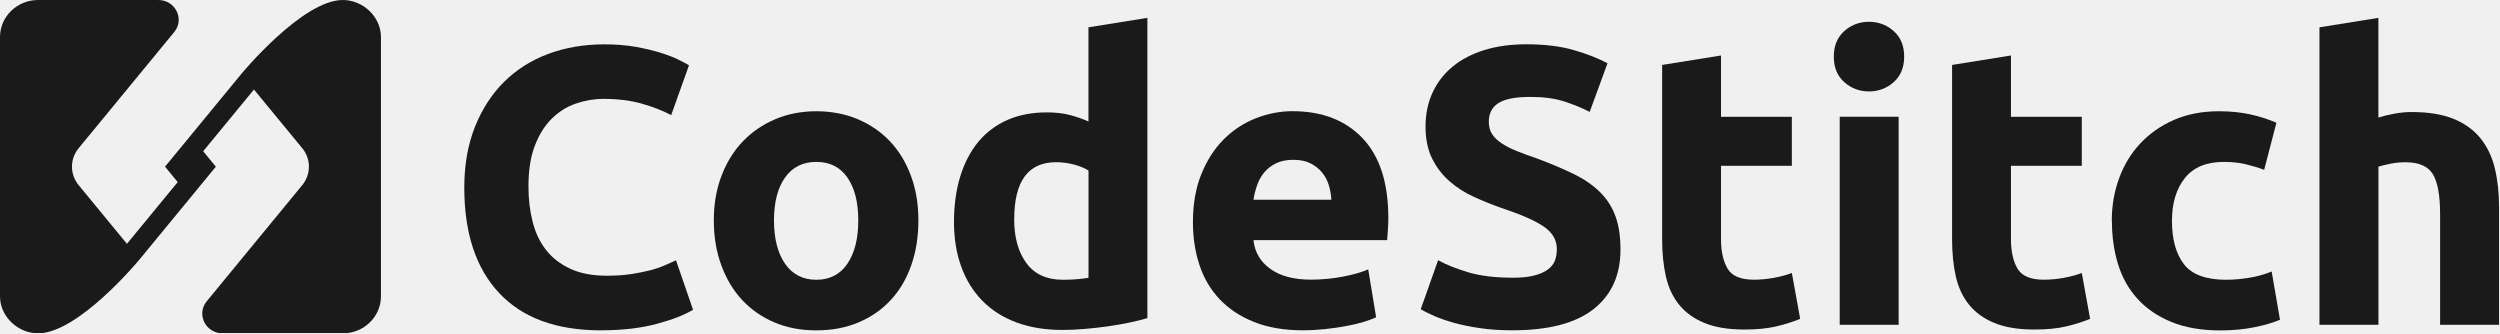
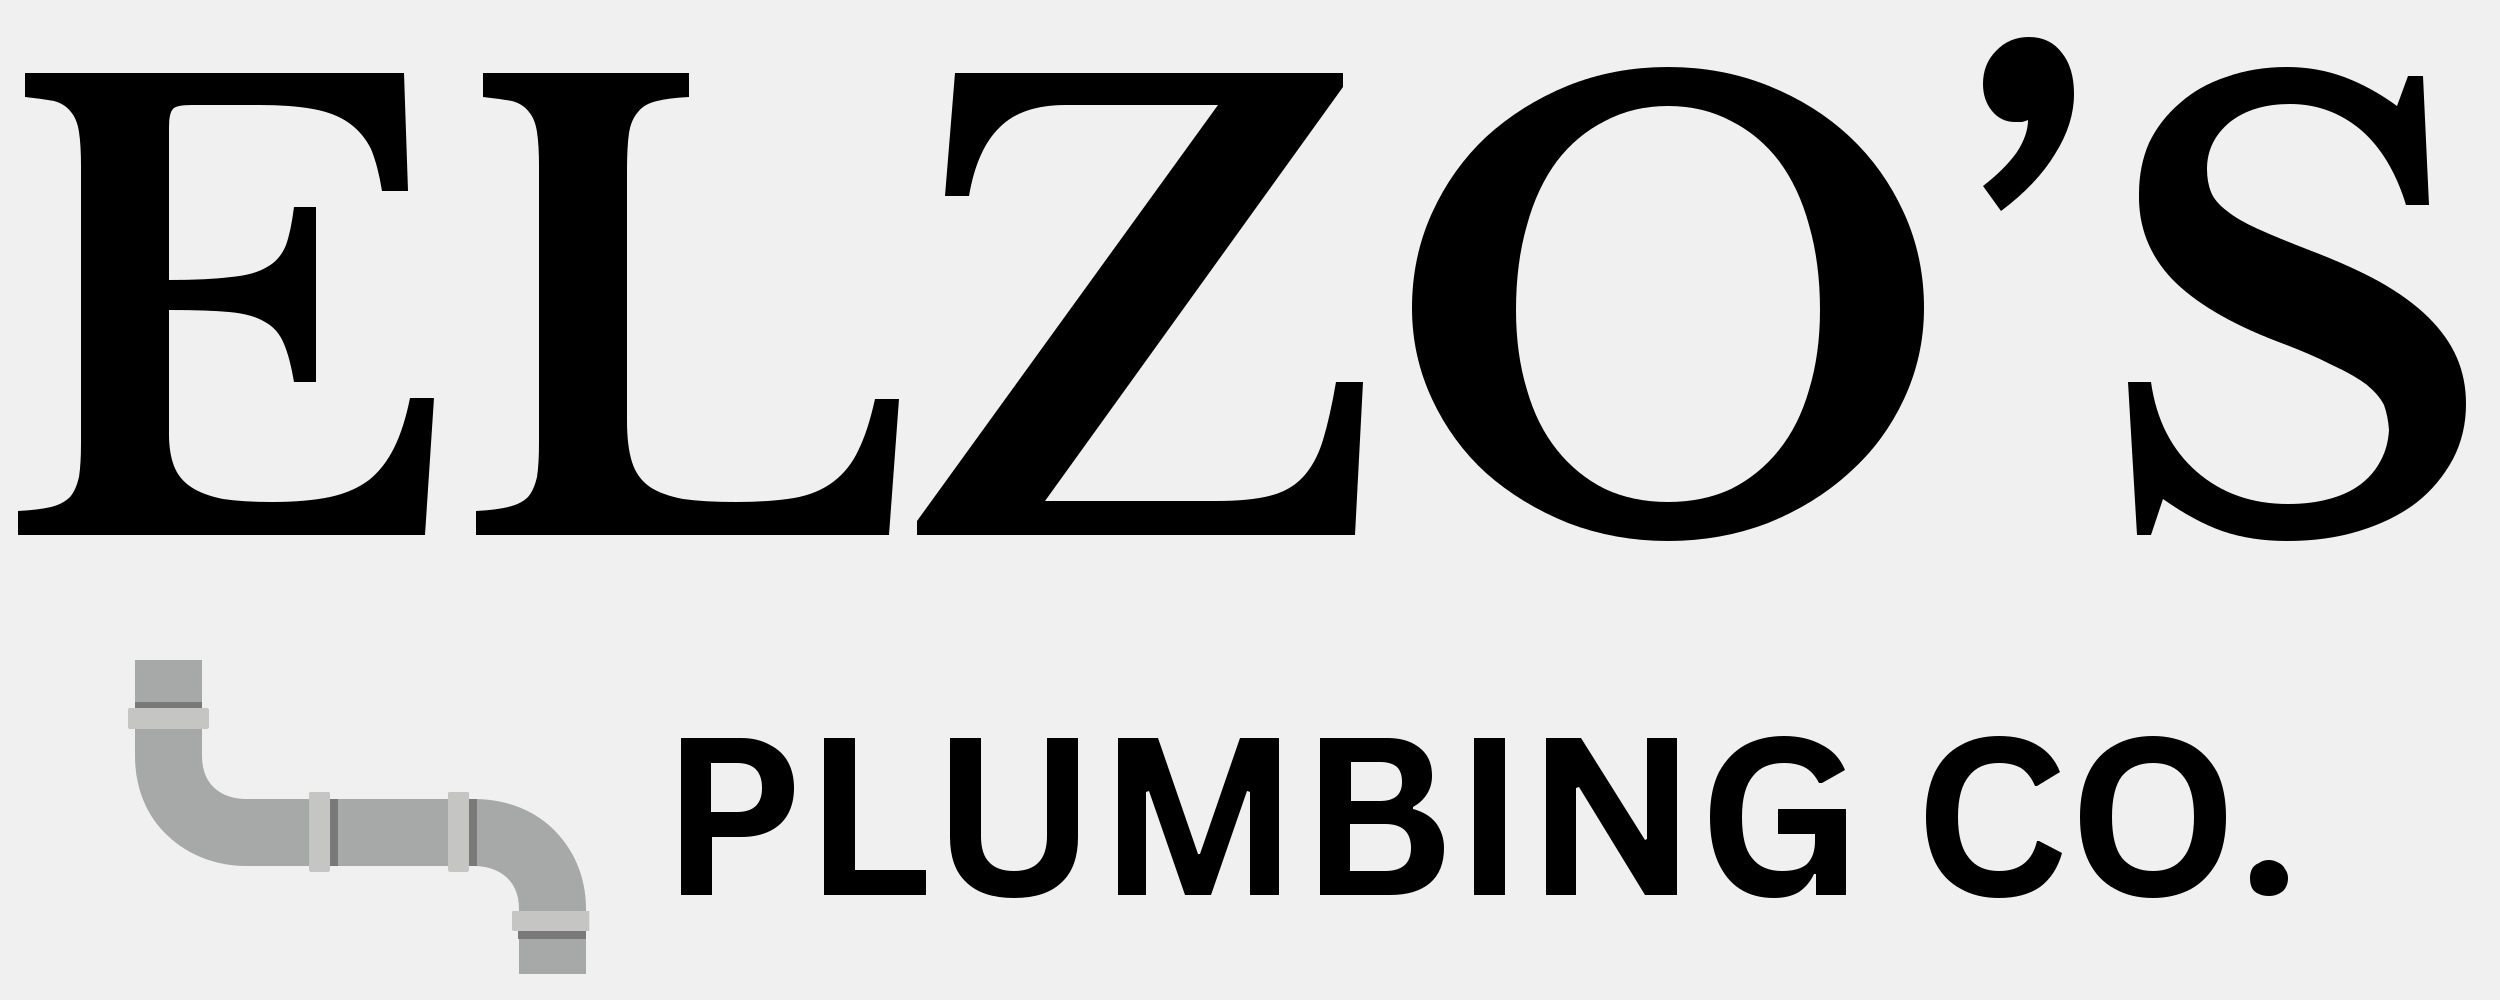
- <svg xmlns="http://www.w3.org/2000/svg" width="210" height="28" viewBox="0 0 210 28" fill="none">
-   <g clip-path="url(#clip0_0_383)">
-     <mask id="mask0_0_383" style="mask-type:luminance" maskUnits="userSpaceOnUse" x="0" y="0" width="210" height="28">
-       <path d="M210 0H0V28H210V0Z" fill="white" />
-     </mask>
-     <g mask="url(#mask0_0_383)">
-       <path d="M28.796 0C25.391 0 20.262 6.22 20.262 6.22L15.998 11.405L13.863 14L14.928 15.295L10.663 20.48L6.609 15.555C5.859 14.645 5.859 13.355 6.609 12.445L14.633 2.695C15.528 1.61 14.733 0 13.298 0H3.2C1.435 0 0 1.395 0 3.11V24.89C0 26.61 1.525 28 3.2 28C6.604 28 11.733 21.78 11.733 21.78L15.998 16.595L18.132 14L17.067 12.705L21.332 7.52L25.386 12.445C26.136 13.355 26.136 14.645 25.386 15.555L17.367 25.305C16.472 26.39 17.267 28 18.702 28H28.8C30.565 28 32 26.605 32 24.89V3.11C32 1.39 30.475 0 28.8 0H28.796Z" fill="#1A1A1A" />
-       <path d="M50.495 27.75C46.75 27.75 43.9 26.71 41.94 24.625C39.98 22.545 39 19.59 39 15.755C39 13.85 39.3 12.15 39.895 10.655C40.495 9.16 41.31 7.895 42.355 6.865C43.395 5.835 44.635 5.055 46.075 4.52C47.515 3.99 49.075 3.725 50.76 3.725C51.735 3.725 52.62 3.795 53.42 3.94C54.215 4.085 54.915 4.25 55.515 4.44C56.115 4.63 56.61 4.82 57.01 5.02C57.41 5.22 57.695 5.375 57.875 5.485L56.38 9.67C55.67 9.295 54.845 8.97 53.905 8.705C52.965 8.44 51.895 8.305 50.7 8.305C49.905 8.305 49.12 8.44 48.355 8.705C47.59 8.97 46.915 9.4 46.33 9.985C45.745 10.57 45.27 11.33 44.92 12.26C44.565 13.19 44.39 14.32 44.39 15.65C44.39 16.715 44.505 17.705 44.74 18.625C44.97 19.545 45.35 20.335 45.87 21C46.39 21.665 47.07 22.19 47.915 22.58C48.755 22.97 49.775 23.16 50.97 23.16C51.725 23.16 52.4 23.115 52.995 23.025C53.595 22.935 54.125 22.83 54.59 22.71C55.055 22.59 55.465 22.45 55.82 22.295C56.175 22.14 56.495 21.995 56.785 21.865L58.215 26.02C57.485 26.465 56.455 26.86 55.125 27.215C53.795 27.57 52.255 27.745 50.505 27.745L50.495 27.75Z" fill="#1A1A1A" />
-       <path d="M77.145 18.515C77.145 19.89 76.945 21.145 76.545 22.285C76.145 23.425 75.57 24.4 74.815 25.21C74.06 26.02 73.16 26.645 72.105 27.085C71.055 27.53 69.875 27.75 68.565 27.75C67.255 27.75 66.11 27.53 65.06 27.085C64.005 26.64 63.105 26.015 62.35 25.21C61.595 24.4 61.01 23.425 60.59 22.285C60.17 21.145 59.96 19.89 59.96 18.515C59.96 17.14 60.175 15.89 60.61 14.76C61.04 13.63 61.64 12.665 62.405 11.87C63.17 11.075 64.075 10.455 65.13 10.01C66.18 9.565 67.33 9.345 68.57 9.345C69.81 9.345 70.99 9.565 72.045 10.01C73.095 10.455 74 11.075 74.755 11.87C75.51 12.665 76.095 13.63 76.515 14.76C76.935 15.89 77.145 17.14 77.145 18.515ZM72.095 18.515C72.095 16.985 71.79 15.785 71.18 14.91C70.57 14.035 69.7 13.6 68.57 13.6C67.44 13.6 66.565 14.035 65.945 14.91C65.325 15.785 65.015 16.985 65.015 18.515C65.015 20.045 65.325 21.255 65.945 22.155C66.565 23.05 67.44 23.5 68.57 23.5C69.7 23.5 70.57 23.05 71.18 22.155C71.79 21.26 72.095 20.045 72.095 18.515Z" fill="#1A1A1A" />
-       <path d="M96.385 26.72C95.94 26.855 95.435 26.98 94.855 27.1C94.28 27.22 93.675 27.325 93.045 27.415C92.415 27.505 91.77 27.575 91.12 27.63C90.465 27.685 89.84 27.715 89.24 27.715C87.8 27.715 86.515 27.505 85.385 27.085C84.255 26.665 83.305 26.06 82.53 25.275C81.755 24.49 81.16 23.535 80.75 22.415C80.34 21.295 80.135 20.04 80.135 18.645C80.135 17.25 80.31 15.95 80.665 14.805C81.02 13.665 81.53 12.695 82.195 11.895C82.86 11.1 83.675 10.49 84.635 10.07C85.6 9.65 86.7 9.44 87.94 9.44C88.625 9.44 89.24 9.505 89.785 9.64C90.325 9.775 90.875 9.96 91.43 10.205V2.295L96.38 1.5V26.72H96.385ZM85.19 18.415C85.19 19.945 85.535 21.175 86.22 22.105C86.905 23.035 87.925 23.5 89.275 23.5C89.72 23.5 90.13 23.485 90.505 23.45C90.88 23.415 91.19 23.38 91.435 23.335V14.325C91.125 14.125 90.72 13.96 90.225 13.825C89.725 13.69 89.22 13.625 88.715 13.625C86.365 13.625 85.195 15.22 85.195 18.41L85.19 18.415Z" fill="#1A1A1A" />
-       <path d="M100.205 18.68C100.205 17.13 100.445 15.77 100.92 14.61C101.395 13.445 102.02 12.48 102.8 11.7C103.575 10.925 104.465 10.34 105.475 9.94C106.485 9.54 107.52 9.34 108.58 9.34C111.06 9.34 113.02 10.1 114.46 11.615C115.9 13.135 116.62 15.365 116.62 18.31C116.62 18.6 116.61 18.915 116.585 19.255C116.565 19.6 116.54 19.905 116.52 20.17H105.29C105.4 21.19 105.875 21.995 106.72 22.595C107.56 23.195 108.69 23.49 110.11 23.49C111.02 23.49 111.91 23.405 112.785 23.24C113.66 23.075 114.375 22.87 114.93 22.625L115.595 26.645C115.33 26.78 114.975 26.91 114.53 27.045C114.085 27.18 113.595 27.295 113.05 27.395C112.505 27.495 111.925 27.58 111.305 27.645C110.685 27.71 110.065 27.745 109.445 27.745C107.87 27.745 106.505 27.51 105.34 27.045C104.175 26.58 103.215 25.945 102.45 25.135C101.685 24.325 101.12 23.37 100.755 22.26C100.39 21.155 100.205 19.955 100.205 18.67V18.68ZM111.835 16.785C111.815 16.365 111.74 15.955 111.62 15.555C111.5 15.155 111.31 14.8 111.055 14.49C110.8 14.18 110.48 13.925 110.09 13.725C109.7 13.525 109.22 13.425 108.645 13.425C108.07 13.425 107.615 13.52 107.215 13.705C106.815 13.895 106.485 14.145 106.22 14.455C105.955 14.765 105.75 15.125 105.605 15.535C105.46 15.945 105.355 16.36 105.29 16.78H111.835V16.785Z" fill="#1A1A1A" />
-       <path d="M127.055 23.33C127.785 23.33 128.39 23.27 128.865 23.145C129.34 23.025 129.725 22.855 130.01 22.645C130.3 22.435 130.495 22.185 130.61 21.895C130.72 21.605 130.775 21.285 130.775 20.93C130.775 20.175 130.42 19.55 129.71 19.055C129 18.555 127.78 18.02 126.055 17.445C125.3 17.18 124.55 16.875 123.795 16.53C123.04 16.185 122.365 15.755 121.77 15.235C121.17 14.715 120.685 14.085 120.31 13.34C119.935 12.6 119.745 11.695 119.745 10.63C119.745 9.565 119.945 8.61 120.345 7.755C120.745 6.9 121.31 6.175 122.04 5.58C122.77 4.98 123.655 4.525 124.7 4.2C125.74 3.88 126.915 3.72 128.22 3.72C129.77 3.72 131.11 3.885 132.24 4.22C133.37 4.55 134.3 4.92 135.03 5.315L133.535 9.4C132.89 9.07 132.18 8.775 131.39 8.52C130.605 8.265 129.655 8.14 128.55 8.14C127.31 8.14 126.42 8.31 125.875 8.655C125.33 9 125.06 9.525 125.06 10.235C125.06 10.655 125.16 11.01 125.36 11.3C125.56 11.59 125.84 11.85 126.205 12.08C126.57 12.315 126.99 12.525 127.465 12.71C127.94 12.9 128.465 13.09 129.045 13.29C130.24 13.735 131.28 14.17 132.17 14.605C133.055 15.035 133.79 15.54 134.38 16.115C134.965 16.69 135.405 17.365 135.69 18.14C135.98 18.915 136.12 19.855 136.12 20.965C136.12 23.115 135.365 24.78 133.86 25.965C132.355 27.15 130.085 27.745 127.05 27.745C126.03 27.745 125.11 27.685 124.29 27.56C123.47 27.44 122.745 27.29 122.115 27.11C121.485 26.935 120.94 26.745 120.485 26.545C120.03 26.345 119.65 26.16 119.34 25.98L120.8 21.86C121.485 22.235 122.335 22.575 123.34 22.875C124.345 23.175 125.585 23.325 127.045 23.325L127.055 23.33Z" fill="#1A1A1A" />
-       <path d="M139.615 5.455L144.565 4.66V9.81H150.515V13.93H144.565V20.075C144.565 21.115 144.75 21.945 145.115 22.565C145.48 23.185 146.215 23.495 147.325 23.495C147.855 23.495 148.405 23.445 148.97 23.345C149.535 23.245 150.05 23.105 150.515 22.93L151.215 26.785C150.615 27.03 149.95 27.24 149.22 27.415C148.49 27.59 147.59 27.68 146.53 27.68C145.18 27.68 144.06 27.495 143.175 27.13C142.29 26.765 141.58 26.255 141.05 25.6C140.52 24.945 140.145 24.155 139.935 23.225C139.725 22.295 139.62 21.265 139.62 20.135V5.455H139.615Z" fill="#1A1A1A" />
-       <path d="M159.95 4.755C159.95 5.665 159.655 6.38 159.07 6.9C158.485 7.42 157.79 7.68 156.995 7.68C156.2 7.68 155.505 7.42 154.92 6.9C154.335 6.38 154.04 5.665 154.04 4.755C154.04 3.845 154.335 3.135 154.92 2.61C155.505 2.09 156.2 1.83 156.995 1.83C157.79 1.83 158.485 2.09 159.07 2.61C159.655 3.13 159.95 3.845 159.95 4.755ZM159.485 27.285H154.535V9.805H159.485V27.285Z" fill="#1A1A1A" />
-       <path d="M163.97 5.455L168.92 4.66V9.81H174.87V13.93H168.92V20.075C168.92 21.115 169.105 21.945 169.47 22.565C169.835 23.185 170.57 23.495 171.68 23.495C172.21 23.495 172.76 23.445 173.325 23.345C173.89 23.245 174.405 23.105 174.87 22.93L175.57 26.785C174.97 27.03 174.305 27.24 173.575 27.415C172.845 27.59 171.945 27.68 170.885 27.68C169.535 27.68 168.415 27.495 167.53 27.13C166.645 26.765 165.935 26.255 165.405 25.6C164.875 24.945 164.5 24.155 164.29 23.225C164.08 22.295 163.975 21.265 163.975 20.135V5.455H163.97Z" fill="#1A1A1A" />
-       <path d="M177.39 18.545C177.39 17.28 177.595 16.09 178.005 14.975C178.415 13.855 179.005 12.88 179.785 12.05C180.56 11.22 181.5 10.56 182.61 10.075C183.72 9.59 184.98 9.345 186.4 9.345C187.33 9.345 188.185 9.43 188.96 9.595C189.735 9.76 190.49 10 191.22 10.31L190.19 14.265C189.725 14.09 189.215 13.935 188.66 13.8C188.105 13.665 187.485 13.6 186.8 13.6C185.34 13.6 184.245 14.055 183.525 14.96C182.805 15.87 182.445 17.065 182.445 18.55C182.445 20.125 182.785 21.34 183.46 22.205C184.135 23.07 185.315 23.5 187 23.5C187.6 23.5 188.24 23.445 188.925 23.335C189.61 23.225 190.245 23.045 190.82 22.805L191.52 26.86C190.945 27.105 190.225 27.315 189.36 27.49C188.495 27.665 187.545 27.755 186.505 27.755C184.91 27.755 183.535 27.515 182.385 27.04C181.235 26.565 180.285 25.915 179.545 25.095C178.8 24.275 178.26 23.305 177.915 22.19C177.57 21.07 177.4 19.86 177.4 18.55L177.39 18.545Z" fill="#1A1A1A" />
-       <path d="M194.835 27.285V2.295L199.785 1.5V9.875C200.12 9.765 200.545 9.66 201.065 9.56C201.585 9.46 202.09 9.41 202.575 9.41C203.995 9.41 205.17 9.605 206.115 9.99C207.055 10.38 207.81 10.925 208.375 11.635C208.94 12.345 209.34 13.185 209.57 14.16C209.805 15.135 209.92 16.22 209.92 17.415V27.285H204.97V18.015C204.97 16.42 204.765 15.29 204.355 14.625C203.945 13.96 203.185 13.63 202.08 13.63C201.635 13.63 201.22 13.67 200.835 13.745C200.445 13.825 200.1 13.905 199.79 13.995V27.285H194.84H194.835Z" fill="#1A1A1A" />
-     </g>
-   </g>
+ <svg xmlns="http://www.w3.org/2000/svg" version="1.2" viewBox="0 0 250 100" width="250" height="100">
  <defs>
-     <clipPath id="clip0_0_383">
-       <rect width="210" height="28" fill="white" />
+     <clipPath clipPathUnits="userSpaceOnUse" id="cp1">
+       <path d="m13 65.93h35v21.07h-35z" />
+     </clipPath>
+     <clipPath clipPathUnits="userSpaceOnUse" id="cp2">
+       <path d="m44 79h14.93v18.43h-14.93z" />
+     </clipPath>
+     <clipPath clipPathUnits="userSpaceOnUse" id="cp3">
+       <path d="m12.78 70h8.22v3h-8.22z" />
+     </clipPath>
+     <clipPath clipPathUnits="userSpaceOnUse" id="cp4">
+       <path d="m51 91h7.93v3h-7.93z" />
+     </clipPath>
+     <clipPath clipPathUnits="userSpaceOnUse" id="cp5">
+       <path d="m51 93h7.93v1h-7.93z" />
    </clipPath>
  </defs>
+   <style>.a{fill:#a6a9a8}.b{fill:#c5c6c4}.c{fill:#787978}</style>
+   <g clip-path="url(#cp1)">
+     <path class="a" d="m47.1 86.6v-6.7c0 0-12.9 0-19.1 0h-3.4c-2.1 0-4.4-1.1-4.4-4.3v-9.6h-6.7v9.6c0 3.1 1.1 6 3.3 8 2 1.9 4.8 3 7.8 3q0.1 0 0.1 0z" />
+   </g>
+   <g clip-path="url(#cp2)">
+     <path class="a" d="m51.9 90.9c0-3.2-2.4-4.3-4.5-4.3h-2.6v-6.7h2.5q0.1 0 0.1 0c3 0 5.8 1 7.8 2.9 2.2 2.1 3.4 4.9 3.4 8.1v6.5h-6.7z" />
+   </g>
+   <g clip-path="url(#cp3)">
+     <path class="b" d="m20.7 72.9c0.1 0 0.2-0.1 0.2-0.2v-1.7c0-0.1-0.1-0.2-0.2-0.2h-7.8c0 0-0.1 0.1-0.1 0.2v1.7c0 0.1 0.1 0.2 0.1 0.2z" />
+   </g>
+   <path class="b" d="m33 79.3c0-0.1-0.1-0.1-0.2-0.1h-1.7c-0.1 0-0.2 0-0.2 0.1v7.7c0 0.1 0.1 0.2 0.2 0.2h1.7c0.1 0 0.2-0.1 0.2-0.2z" />
+   <path class="c" d="m13.5 70.8v-0.6h6.7v0.6z" />
+   <path class="c" d="m33 79.9h0.8v6.7h-0.8z" />
+   <path class="b" d="m46.9 79.3c0-0.1-0.1-0.1-0.2-0.1h-1.7c-0.1 0-0.2 0-0.2 0.1v7.7c0 0.1 0.1 0.2 0.2 0.2h1.7c0.1 0 0.2-0.1 0.2-0.2z" />
+   <path class="c" d="m46.9 79.9h0.8v6.7h-0.8z" />
+   <g clip-path="url(#cp4)">
+     <path class="b" d="m59.1 93.1c0.1 0 0.2-0.1 0.2-0.1v-1.8c0-0.1-0.1-0.1-0.2-0.1h-7.7c-0.1 0-0.2 0-0.2 0.1v1.8c0 0 0.1 0.1 0.2 0.1z" />
+   </g>
+   <g clip-path="url(#cp5)">
+     <path class="c" d="m58.6 93.1v0.8h-6.8v-0.8z" />
+   </g>
+   <path d="m16.9 28q3.9 0 6.2-0.3 2.3-0.2 3.6-1 1.3-0.7 1.9-2.2 0.5-1.4 0.8-3.8h2.2v17.5h-2.2q-0.4-2.4-1-3.8-0.6-1.5-1.9-2.2-1.3-0.8-3.6-1-2.2-0.2-6-0.2v12.4q0 1.9 0.5 3.2 0.5 1.3 1.7 2.1 1.2 0.8 3.2 1.2 2 0.3 4.9 0.3 3.4 0 5.8-0.5 2.3-0.5 3.9-1.7 1.5-1.2 2.5-3.2 1-2 1.6-5h2.4l-0.9 13.7h-40.7v-2.4q2-0.1 3.3-0.4 1.2-0.3 1.9-1 0.6-0.7 0.9-2 0.2-1.3 0.2-3.4v-27.7q0-2.1-0.2-3.4-0.2-1.3-0.8-2-0.6-0.8-1.7-1.1-1.1-0.2-2.9-0.4v-2.4h37.9l0.4 11.8h-2.6q-0.4-2.5-1.1-4.2-0.8-1.6-2.2-2.6-1.4-1-3.6-1.4-2.2-0.4-5.3-0.4h-6.8q-1.6 0-1.9 0.4-0.4 0.4-0.4 1.8z" />
+   <path d="m88.9 53.5h-41.3v-2.4q2-0.1 3.2-0.4 1.3-0.3 2-1 0.6-0.7 0.9-2 0.2-1.3 0.2-3.4v-27.7q0-2.1-0.2-3.4-0.2-1.3-0.8-2-0.6-0.8-1.7-1.1-1.1-0.2-2.9-0.4v-2.4h20.6v2.4q-2 0.1-3.2 0.4-1.3 0.3-1.9 1.1-0.7 0.8-0.9 2.1-0.2 1.4-0.2 3.7v25.1q0 2.5 0.5 4.1 0.5 1.6 1.8 2.5 1.2 0.8 3.3 1.2 2.1 0.3 5.3 0.3 3.4 0 5.8-0.4 2.3-0.4 3.9-1.6 1.6-1.2 2.5-3.1 1-2 1.7-5.2h2.4z" />
+   <path d="m135.5 53.5h-43.8v-1.4l30.1-41.6h-15.2q-4.4 0-6.6 2.2-2.3 2.2-3.1 6.9h-2.4l1-12.3h38.8v1.4l-29.8 41.4h17.1q3.3 0 5.3-0.5 2.1-0.5 3.4-1.9 1.3-1.4 2-3.7 0.7-2.3 1.3-5.8h2.7z" />
+   <path d="m166.8 6.7q5.4 0 10.1 1.9 4.7 1.9 8.1 5.1 3.4 3.2 5.4 7.6 2 4.4 2 9.5 0 4.8-2 9.1-2 4.3-5.5 7.4-3.4 3.1-8.1 5-4.7 1.8-10 1.8-5.3 0-10-1.8-4.7-1.9-8.2-5-3.4-3.1-5.4-7.4-2-4.3-2-9.1 0-5.1 2-9.5 2-4.4 5.4-7.6 3.5-3.2 8.1-5.1 4.7-1.9 10.1-1.9zm0 43.5q3.5 0 6.3-1.3 2.8-1.4 4.8-3.9 2-2.5 3-6 1.1-3.6 1.1-8 0-4.7-1.1-8.5-1-3.7-3-6.4-2-2.6-4.8-4-2.8-1.5-6.3-1.5-3.5 0-6.3 1.5-2.8 1.4-4.8 4-2 2.7-3 6.4-1.1 3.8-1.1 8.5 0 4.4 1.1 8 1 3.5 3 6 2 2.5 4.8 3.9 2.8 1.3 6.3 1.3z" />
+   <path d="m198.3 18.6q2.2-1.7 3.4-3.4 1.1-1.7 1.1-3.2-0.2 0.1-0.6 0.2-0.4 0-0.7 0-1.4 0-2.3-1.1-0.9-1.1-0.9-2.7 0-2 1.3-3.3 1.3-1.4 3.3-1.4 2.1 0 3.3 1.6 1.2 1.5 1.2 4.1 0 3-1.9 6-1.8 3-5.4 5.7z" />
+   <path d="m212.8 38.2h2.3q0.8 5.7 4.6 9 3.7 3.2 9.1 3.2 2.3 0 4.1-0.5 1.9-0.5 3.2-1.5 1.3-1 2-2.4 0.7-1.3 0.8-3-0.1-1.4-0.5-2.5-0.5-1-1.7-2-1.3-1-3.5-2-2.1-1.1-5.6-2.4-7-2.7-10.4-6.2-3.4-3.6-3.3-8.5 0-2.8 1-5.1 1.1-2.3 3.1-4 1.9-1.7 4.6-2.6 2.8-1 6.1-1 3 0 5.7 1 2.7 1 5.3 2.9l1.1-3h1.5l0.6 12.9h-2.3q-1.5-4.9-4.5-7.5-3.1-2.6-7.1-2.6-3.7 0-6 1.8-2.3 1.9-2.3 4.7 0 1.3 0.4 2.3 0.4 1 1.6 1.9 1.1 0.9 3.1 1.8 2 0.9 5.1 2.1 4.2 1.6 7.1 3.2 3 1.7 4.9 3.6 1.9 1.9 2.8 4 0.9 2.1 0.9 4.6 0 3-1.3 5.5-1.4 2.6-3.7 4.4-2.4 1.8-5.7 2.8-3.2 1-7.2 1-3.6 0-6.5-1-2.8-1-5.9-3.2l-1.2 3.6h-1.4z" />
+   <path d="m74.1 73.8q1.7 0 2.9 0.7 1.2 0.6 1.8 1.7 0.6 1.1 0.6 2.6 0 1.5-0.6 2.6-0.6 1.1-1.8 1.7-1.2 0.6-2.9 0.6h-2.9v5.8h-3.1v-15.7zm-0.4 7.4q2.5 0 2.5-2.4 0-2.5-2.5-2.5h-2.6v4.9z" />
+   <path d="m85.5 73.8v13.2h7.1v2.5h-10.2v-15.7z" />
+   <path d="m101.4 89.8q-3.2 0-4.8-1.6-1.6-1.5-1.6-4.5v-9.9h3.1v9.8q0 1.8 0.8 2.6 0.8 0.9 2.5 0.9 3.3 0 3.3-3.5v-9.8h3.1v9.9q0 3-1.6 4.5-1.6 1.6-4.8 1.6z" />
+   <path d="m114.6 89.5h-2.8v-15.7h4l4 11.6h0.2l4-11.6h3.9v15.7h-2.9v-10.3l-0.3-0.1-3.6 10.4h-2.6l-3.6-10.4-0.3 0.1z" />
+   <path d="m132 89.5v-15.7h6.7q1.5 0 2.5 0.5 1 0.5 1.5 1.3 0.5 0.8 0.5 2 0 1-0.5 1.8-0.5 0.8-1.4 1.3v0.2q1.5 0.4 2.3 1.4 0.8 1.1 0.8 2.5 0 2.3-1.4 3.5-1.4 1.2-4 1.2zm6-9.4q2.2 0 2.2-1.9 0-1-0.5-1.5-0.6-0.5-1.7-0.5h-2.9v3.9zm0.5 7q2.6 0 2.6-2.3 0-2.4-2.6-2.4h-3.5v4.7z" />
+   <path d="m150.5 89.5h-3.1v-15.7h3.1z" />
+   <path d="m157.6 89.5h-3v-15.7h3.5l6.4 10.2 0.2-0.1v-10.1h3v15.7h-3.2l-6.6-10.8-0.3 0.1z" />
+   <path d="m177.4 89.8q-2 0-3.4-0.9-1.4-0.9-2.2-2.7-0.8-1.8-0.8-4.5 0-2.7 0.9-4.5 1-1.8 2.6-2.7 1.7-0.9 3.9-0.9 2.2 0 3.8 0.9 1.6 0.8 2.3 2.5l-2.3 1.3h-0.3q-0.5-1-1.3-1.5-0.9-0.5-2.2-0.5-2.1 0-3.1 1.3-1.1 1.3-1.1 4.1 0 2.9 1 4.1 1 1.3 3 1.3 1.7 0 2.5-0.7 0.8-0.8 0.8-2.3v-0.7h-3.7v-2.5h6.8v8.6h-3v-2.1h-0.2q-0.5 1.1-1.5 1.8-1 0.6-2.5 0.6z" />
+   <path d="m199.9 89.8q-2.2 0-3.8-0.9-1.7-0.9-2.6-2.7-0.9-1.9-0.9-4.5 0-2.6 0.9-4.5 0.9-1.8 2.6-2.7 1.6-0.9 3.8-0.9 2.3 0 3.8 0.9 1.6 0.9 2.3 2.7l-2.3 1.4h-0.2q-0.5-1.2-1.4-1.8-0.9-0.5-2.2-0.5-2 0-3 1.3-1.1 1.3-1.1 4.1 0 2.8 1.1 4.1 1 1.3 3 1.3 3.1 0 3.8-3h0.2l2.3 1.2q-0.6 2.2-2.2 3.4-1.6 1.1-4.1 1.1z" />
+   <path d="m215.3 89.8q-2.2 0-3.8-0.9-1.7-0.9-2.6-2.7-0.9-1.8-0.9-4.5 0-2.7 0.9-4.5 0.9-1.8 2.6-2.7 1.6-0.9 3.8-0.9 2.1 0 3.8 0.9 1.6 0.9 2.6 2.7 0.9 1.8 0.9 4.5 0 2.7-0.9 4.5-1 1.8-2.6 2.7-1.7 0.9-3.8 0.9zm0-2.7q2 0 3-1.3 1.1-1.3 1.1-4.1 0-2.8-1.1-4.1-1-1.3-3-1.3-2 0-3.1 1.3-1 1.3-1 4.1 0 2.8 1 4.1 1.1 1.3 3.1 1.3z" />
+   <path d="m226.9 89.6q-0.6 0-1-0.2-0.5-0.2-0.7-0.6-0.2-0.4-0.2-1 0-0.5 0.2-0.9 0.2-0.4 0.7-0.6 0.4-0.3 1-0.3 0.5 0 1 0.3 0.4 0.2 0.6 0.6 0.3 0.4 0.3 0.9 0 0.8-0.5 1.3-0.6 0.5-1.4 0.5z" />
</svg>
